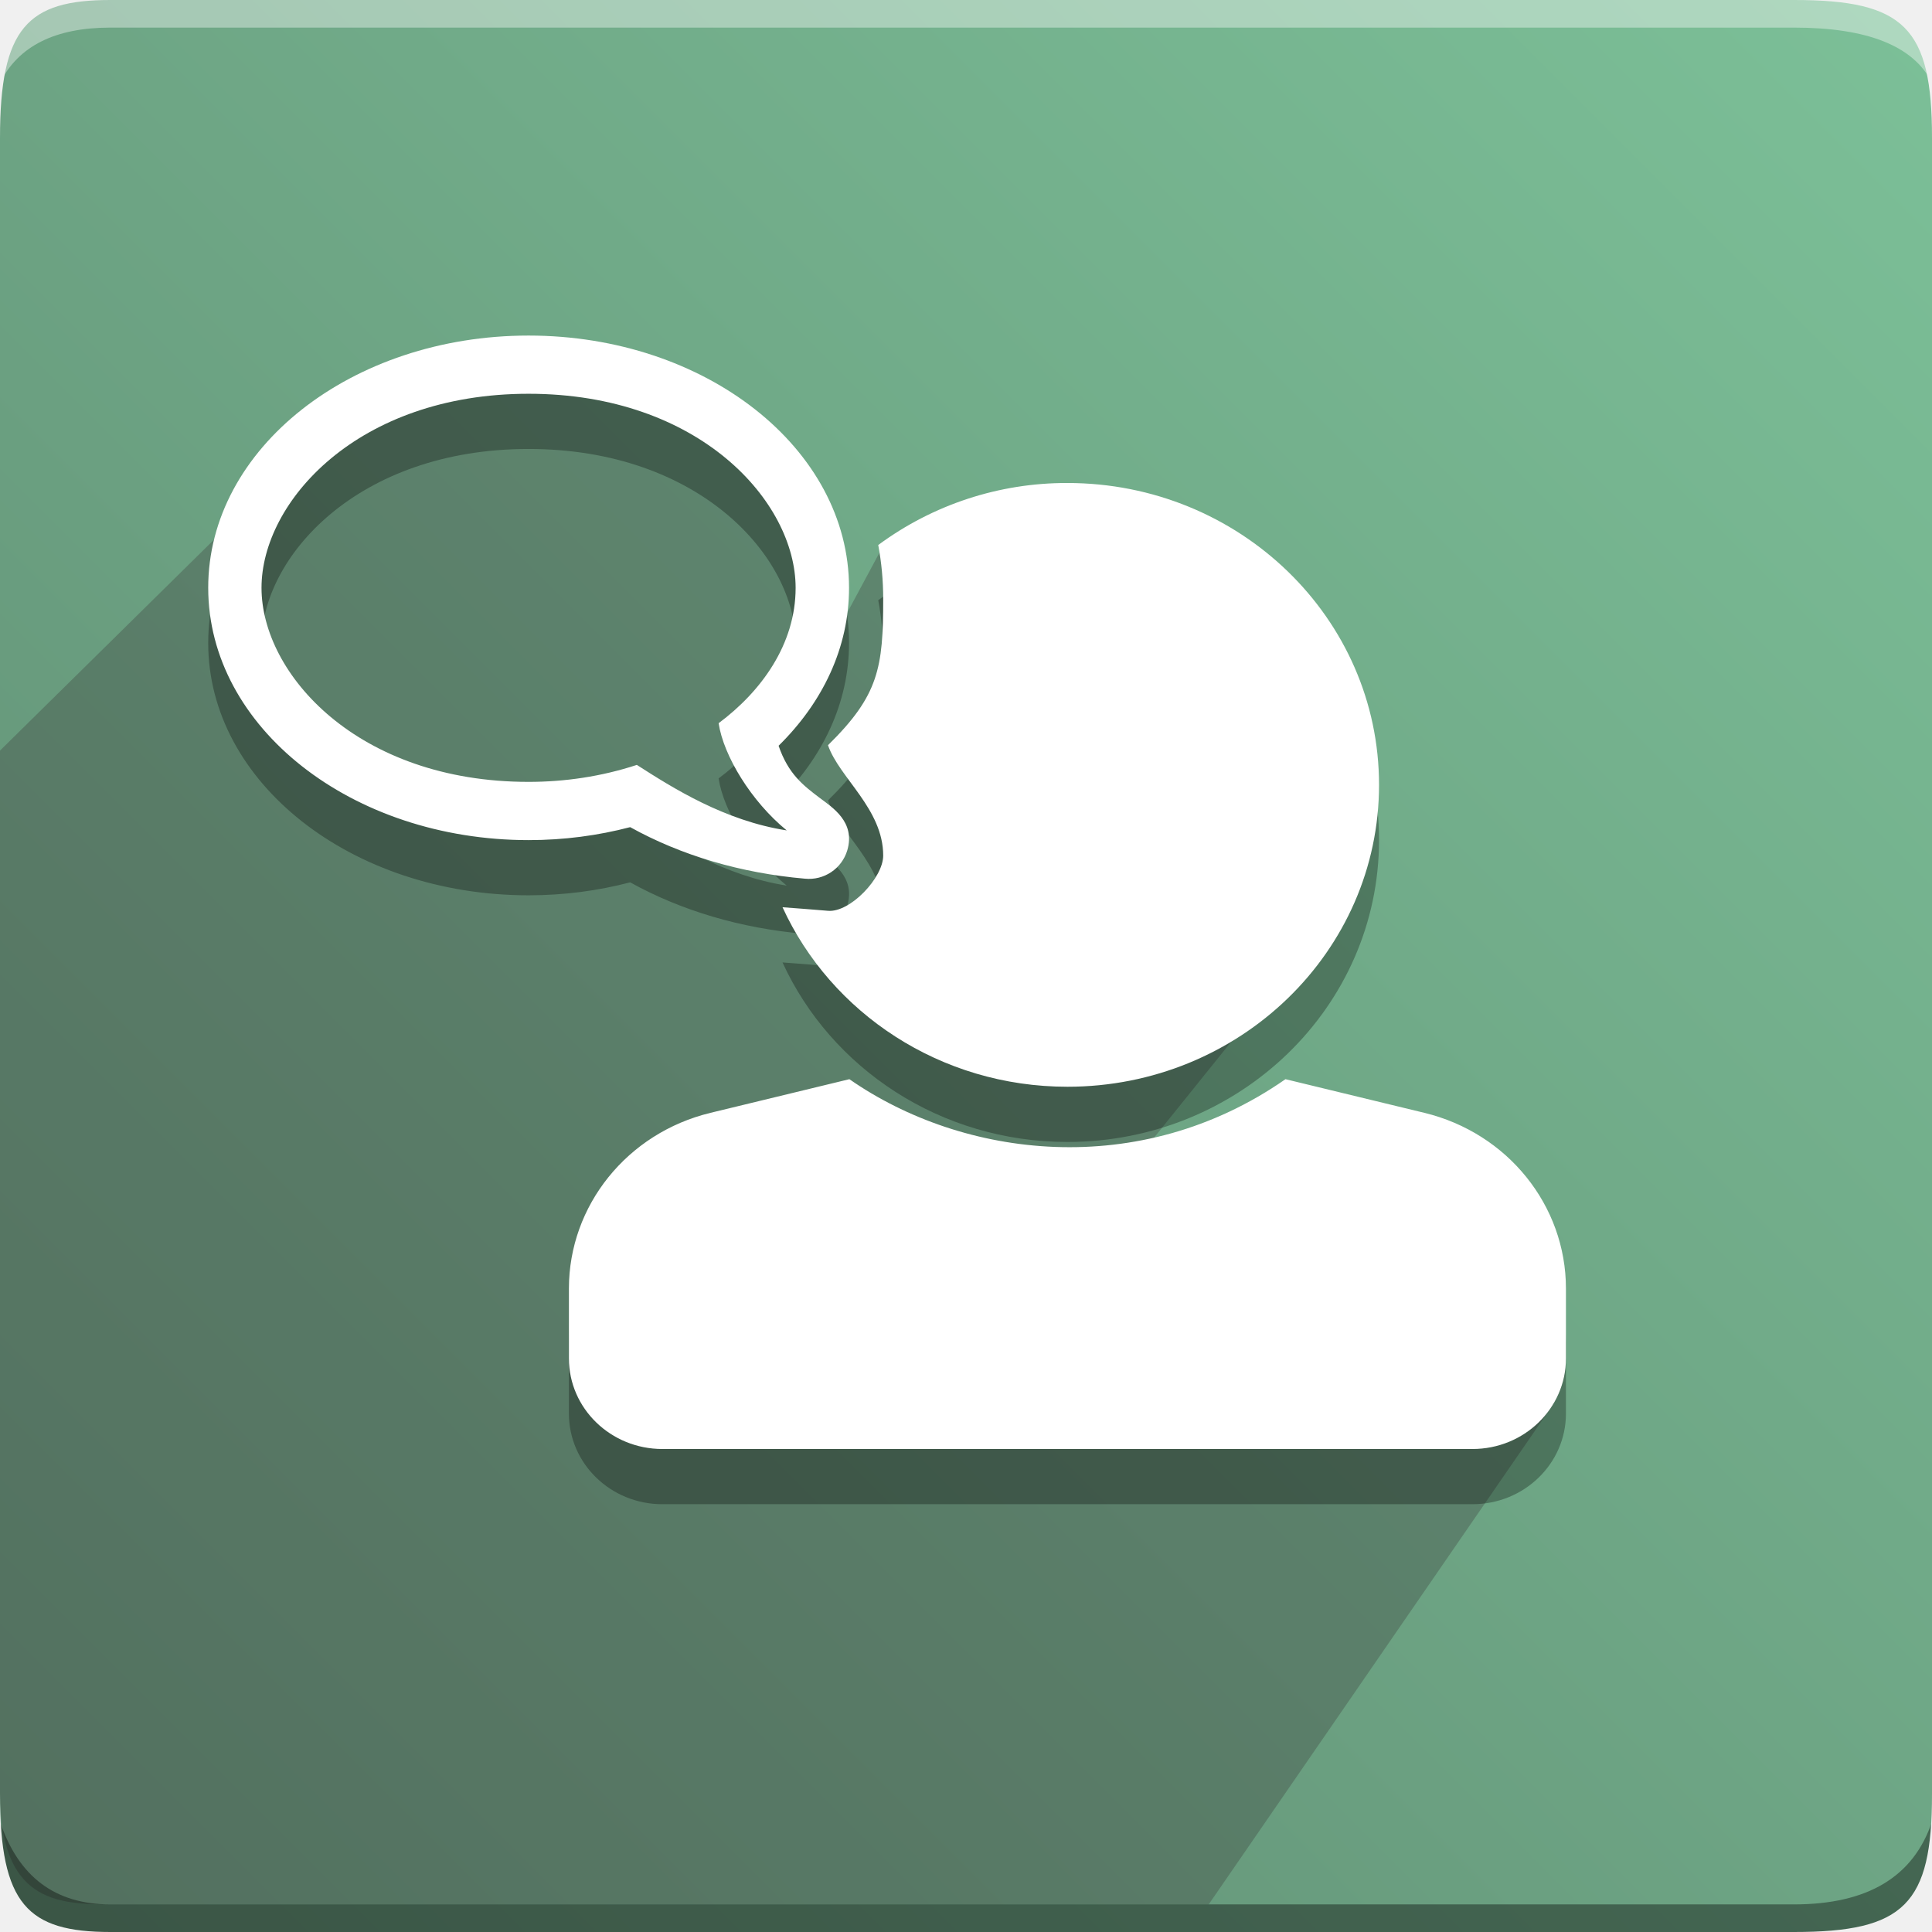
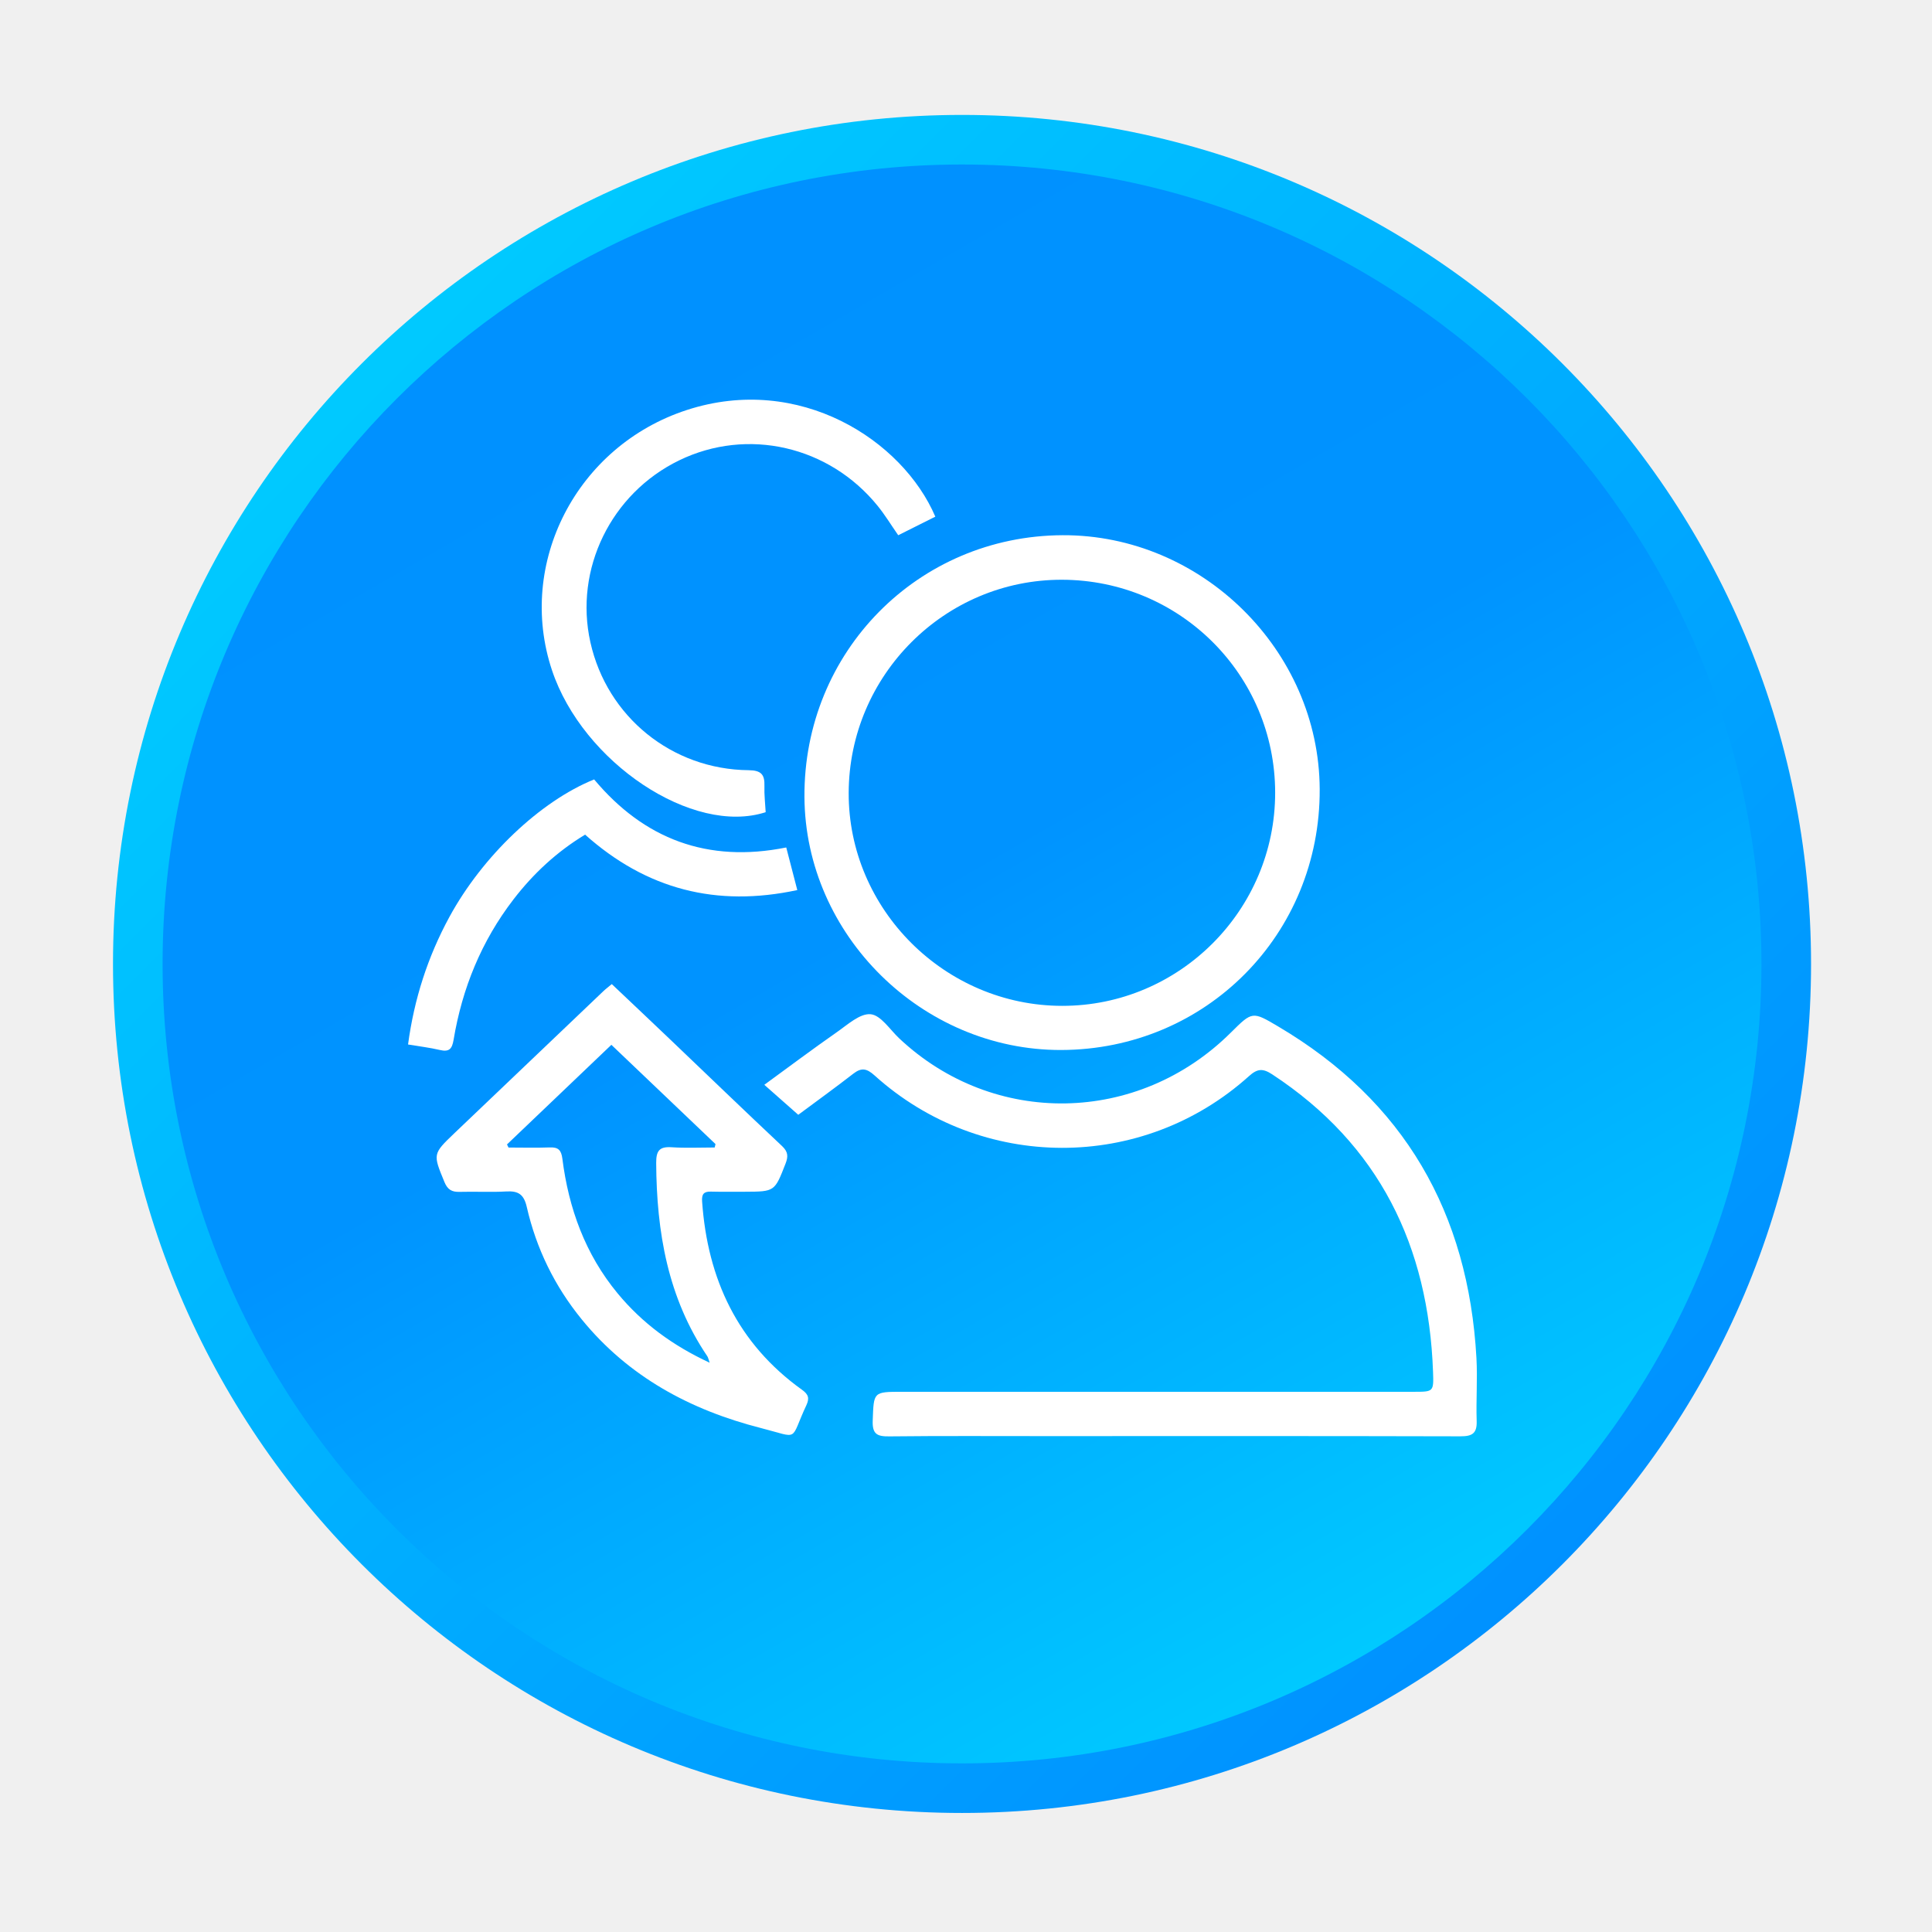
- <svg xmlns="http://www.w3.org/2000/svg" xmlns:xlink="http://www.w3.org/1999/xlink" width="70" height="70" viewBox="0 0 70 70">
-   <defs>
-     <path id="a" d="M4 0h61c4 0 5 1 5 5v60c0 4-1 5-5 5H4c-3 0-4-1-4-5V5c0-4 1-5 4-5z" />
-     <linearGradient id="c" x1="100%" x2="0%" y1="0%" y2="100%">
-       <stop offset="0%" stop-color="#7CC098" />
-       <stop offset="100%" stop-color="#5F8A71" />
-     </linearGradient>
-     <path id="d" d="M28.352 34.871c.482.038 1.02.074 1.648.129.8.07 2-1.196 2-2 0-1.693-1.596-2.82-2-4 1.84-1.809 2-2.806 2-5.304 0-.666-.061-1.317-.18-1.949a11.475 11.475 0 0 1 6.855-2.247c6.235 0 11.29 4.897 11.29 10.938 0 6.04-5.055 10.937-11.29 10.937-4.606 0-8.567-2.672-10.323-6.504zm23.255 7.449c3.015.73 5.13 3.355 5.13 6.366v2.533c0 1.812-1.516 3.281-3.386 3.281H23.999c-1.87 0-3.386-1.469-3.386-3.281v-2.533c0-3.011 2.115-5.636 5.13-6.366l5.032-1.219c4.106 2.862 10.514 3.684 15.8 0l5.032 1.219zM19.151 14.158c6.41 0 11.611 4.09 11.611 9.14 0 2.167-.955 4.153-2.552 5.722.351 1.024.891 1.437 1.496 1.894.448.338 1.298.866.992 1.898a1.45 1.45 0 0 1-1.536 1.024c-2.326-.202-4.483-.843-6.33-1.867-1.157.303-2.395.47-3.677.47-6.414 0-11.611-4.087-11.611-9.14-.004-5.05 5.193-9.141 11.607-9.141zm0 16.171c1.31 0 2.637-.193 3.923-.615 1.302.835 3.173 2.022 5.43 2.373-1.29-1.054-2.29-2.707-2.467-3.884 1.536-1.143 2.79-2.853 2.79-4.905 0-3.116-3.48-7.031-9.676-7.031-6.197 0-9.676 3.915-9.676 7.031 0 3.12 3.48 7.031 9.676 7.031z" />
-     <path id="e" d="M28.352 32.871c.482.038 1.02.074 1.648.129.8.07 2-1.196 2-2 0-1.693-1.596-2.82-2-4 1.84-1.809 2-2.806 2-5.304 0-.666-.061-1.317-.18-1.949a11.475 11.475 0 0 1 6.855-2.247c6.235 0 11.29 4.897 11.29 10.938 0 6.04-5.055 10.937-11.29 10.937-4.606 0-8.567-2.672-10.323-6.504zm23.255 7.449c3.015.73 5.13 3.355 5.13 6.366v2.533c0 1.812-1.516 3.281-3.386 3.281H23.999c-1.87 0-3.386-1.469-3.386-3.281v-2.533c0-3.011 2.115-5.636 5.13-6.366l5.032-1.219c4.106 2.862 10.514 3.684 15.8 0l5.032 1.219zM19.151 12.158c6.41 0 11.611 4.09 11.611 9.14 0 2.167-.955 4.153-2.552 5.722.351 1.024.891 1.437 1.496 1.894.448.338 1.298.866.992 1.898a1.45 1.45 0 0 1-1.536 1.024c-2.326-.202-4.483-.843-6.33-1.867-1.157.303-2.395.47-3.677.47-6.414 0-11.611-4.087-11.611-9.14-.004-5.05 5.193-9.141 11.607-9.141zm0 16.171c1.31 0 2.637-.193 3.923-.615 1.302.835 3.173 2.022 5.43 2.373-1.29-1.054-2.29-2.707-2.467-3.884 1.536-1.143 2.79-2.853 2.79-4.905 0-3.116-3.48-7.031-9.676-7.031-6.197 0-9.676 3.915-9.676 7.031 0 3.12 3.48 7.031 9.676 7.031z" />
-   </defs>
-   <g fill="none" fill-rule="evenodd">
-     <mask id="b" fill="#fff">
-       <use xlink:href="#a" />
-     </mask>
-     <g mask="url(#b)">
-       <path fill="url(#c)" d="M0 0H70V70H0z" />
-       <path fill="#FFF" fill-opacity=".383" d="M4 1h61c2.667 0 4.333.667 5 2V0H0v3c.667-1.333 2-2 4-2z" />
-       <path fill="#393939" d="M4 69c-2 0-4-.145-4-4.054V27.195l7.973-7.858c2.666-5.405 7.36-6.757 12.027-6.08 4.667.675 8 2.702 10 6.08v4.16l1.956-3.643 17.05 12.426-8.914 11.08 16.21 7.48L43.794 69H4z" opacity=".324" />
-       <path fill="#000" fill-opacity=".383" d="M4 69h61c2.667 0 4.333-1 5-3v4H0v-4c.667 2 2 3 4 3z" />
-       <use fill="#000" fill-rule="nonzero" opacity=".3" xlink:href="#d" />
-       <use fill="#FFF" fill-rule="nonzero" xlink:href="#e" />
+ <svg xmlns="http://www.w3.org/2000/svg" version="1.1" id="Layer_1" x="0px" y="0px" width="512px" height="512px" viewBox="0 0 512 512" enable-background="new 0 0 512 512" xml:space="preserve">
+   <g>
+     <g>
+       <linearGradient id="SVGID_1_" gradientUnits="userSpaceOnUse" x1="99.311" y1="99.818" x2="415.385" y2="415.892">
+         <stop offset="0" style="stop-color:#00C9FF" />
+         <stop offset="1" style="stop-color:#0091FF" />
+       </linearGradient>
+       <path fill="url(#SVGID_1_)" d="M479.947,255.455c0,124.261-100.733,225-225,225s-225-100.739-225-225    c0-124.267,100.733-225,225-225S479.947,131.188,479.947,255.455z" />
+       <linearGradient id="SVGID_2_" gradientUnits="userSpaceOnUse" x1="149.001" y1="71.951" x2="360.894" y2="438.96">
+         <stop offset="0" style="stop-color:#0091FF" />
+         <stop offset="0.448" style="stop-color:#0093FF" />
+         <stop offset="1" style="stop-color:#00C9FF" />
+       </linearGradient>
+       <circle fill="url(#SVGID_2_)" cx="254.947" cy="255.455" r="211.858" />
    </g>
  </g>
+   <g>
+     <path fill-rule="evenodd" clip-rule="evenodd" fill="#FFFFFF" d="M211.549,295.431c-2.818-2.487-5.557-4.908-8.998-7.946   c6.644-4.848,12.861-9.511,19.23-13.955c2.824-1.968,6.106-5,8.93-4.749c2.702,0.232,5.122,4.071,7.591,6.399   c25.037,23.552,63.283,22.904,87.861-1.51c5.727-5.69,5.727-5.69,12.542-1.662c33.466,19.762,50.429,49.419,52.567,87.885   c0.306,5.563-0.122,11.155,0.062,16.73c0.104,3.301-1.241,4.021-4.34,4.016c-36.718-0.098-73.43-0.062-110.141-0.055   c-13.729,0-27.458-0.08-41.174,0.072c-3.197,0.037-4.542-0.556-4.401-4.187c0.293-7.616,0.073-7.628,7.848-7.628   c45.189,0,90.386,0,135.581,0c5.208,0,5.257-0.007,5.061-5.337c-1.21-33.264-14.224-60.134-42.585-78.765   c-2.5-1.645-3.937-1.59-6.204,0.458c-28.233,25.403-70.941,25.312-99.212-0.195c-2.066-1.858-3.459-2.146-5.636-0.459   C221.207,288.364,216.157,292.008,211.549,295.431z" />
+     <path fill-rule="evenodd" clip-rule="evenodd" fill="#FFFFFF" d="M281.586,141.836c36.895-0.159,67.97,30.514,68.147,67.262   c0.195,38.497-30.116,69.077-68.552,69.163c-36.803,0.079-67.763-30.452-67.995-67.036   C212.942,172.766,243.26,142.008,281.586,141.836z M337.93,210.058c-0.024-31.186-25.214-56.345-56.484-56.418   c-31.046-0.073-56.437,25.287-56.535,56.467c-0.104,30.88,25.507,56.437,56.583,56.455   C312.575,266.586,337.948,241.176,337.93,210.058z" />
+     <path fill-rule="evenodd" clip-rule="evenodd" fill="#FFFFFF" d="M162.129,260.797c5.25,4.977,10.428,9.854,15.575,14.769   c9.841,9.395,19.639,18.838,29.548,28.153c1.607,1.517,1.668,2.751,0.923,4.658c-2.885,7.39-2.824,7.42-10.74,7.445   c-3.013,0.006-6.027,0.042-9.034-0.031c-1.919-0.055-2.469,0.697-2.335,2.61c1.442,20.574,9.413,37.677,26.485,49.914   c1.693,1.217,2.017,2.219,1.137,4.102c-4.523,9.658-1.541,8.704-12.047,6.027c-18.68-4.774-35.08-13.57-47.488-28.809   c-7.17-8.796-12.035-18.765-14.554-29.779c-0.764-3.35-2.249-4.291-5.434-4.108c-4.114,0.238-8.252-0.012-12.378,0.11   c-2.054,0.056-3.179-0.599-4.004-2.604c-3.056-7.427-3.154-7.415,2.671-12.978c13.148-12.561,26.308-25.098,39.474-37.634   C160.564,262.038,161.273,261.519,162.129,260.797z M188.071,361.134c-0.342-0.96-0.403-1.388-0.624-1.712   c-10.495-15.501-13.447-32.971-13.551-51.234c-0.012-3.179,0.819-4.371,4.077-4.156c3.796,0.25,7.61,0.066,11.424,0.066   c0.067-0.305,0.141-0.599,0.22-0.904c-9.15-8.717-18.289-17.433-27.598-26.308c-9.444,9.01-18.552,17.708-27.659,26.399   c0.135,0.275,0.275,0.557,0.403,0.825c3.643,0,7.292,0.104,10.936-0.03c2.225-0.086,3.038,0.678,3.331,2.964   c1.669,13.191,6.063,25.318,14.627,35.691C170.204,350.656,178.248,356.58,188.071,361.134z" />
+     <path fill-rule="evenodd" clip-rule="evenodd" fill="#FFFFFF" d="M247.869,136.922c-3.222,1.608-6.461,3.233-9.829,4.921   c-1.901-2.727-3.508-5.385-5.446-7.775c-12.891-15.898-34.505-20.837-52.561-12.09c-18.105,8.765-27.916,28.851-23.57,48.252   c4.407,19.701,21.559,33.686,41.944,33.881c3.35,0.037,4.267,1.167,4.175,4.193c-0.074,2.322,0.208,4.651,0.33,6.931   c-19.304,6.284-48.454-13.16-56.62-37.585c-9.475-28.35,6.504-59.499,35.758-69.004   C211.867,98.958,239.208,116.659,247.869,136.922z" />
+     <path fill-rule="evenodd" clip-rule="evenodd" fill="#FFFFFF" d="M157.453,206.555c13.222,15.807,30.062,22.219,50.911,18.032   c0.959,3.692,1.864,7.201,2.928,11.29c-21.43,4.603-39.97-0.171-56.235-14.688c-7.488,4.529-13.729,10.33-18.998,17.188   c-8.472,11.021-13.569,23.521-15.85,37.17c-0.409,2.463-1.186,3.288-3.655,2.708c-2.592-0.611-5.257-0.93-8.417-1.455   c1.62-12.06,5.227-23.258,10.96-33.802C127.826,226.959,143.12,212.344,157.453,206.555z" />
+   </g>
</svg>
